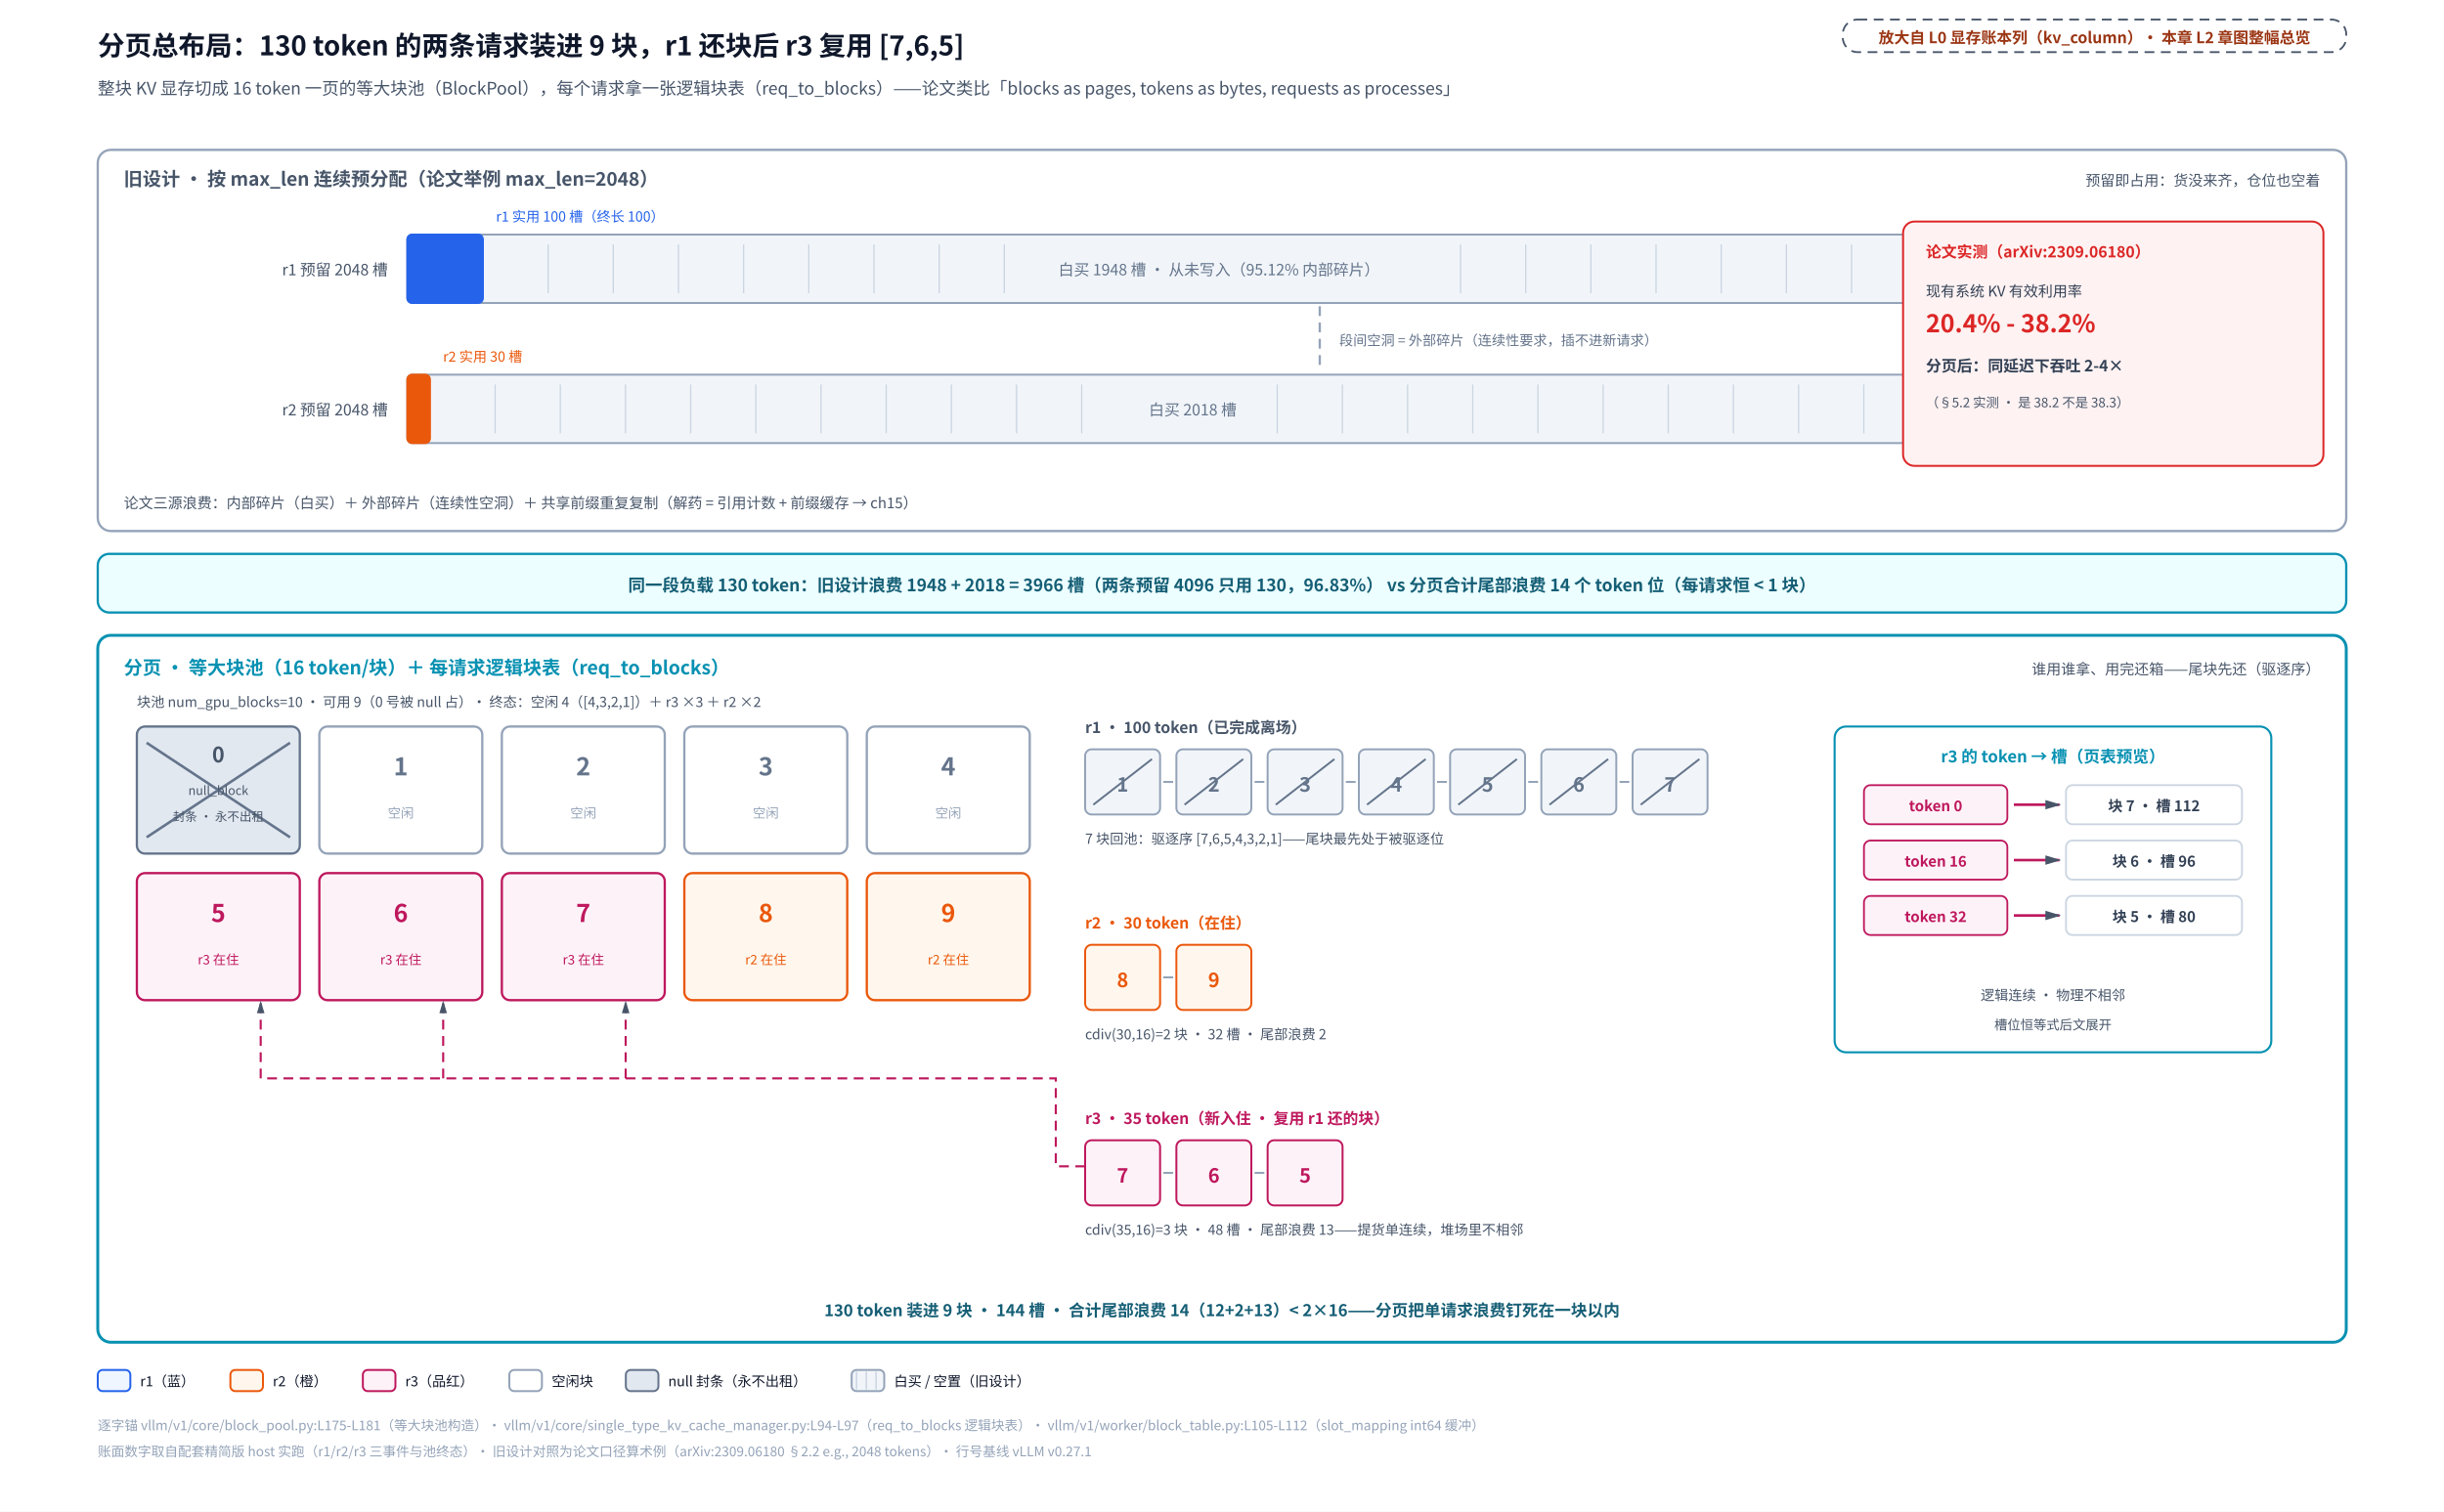
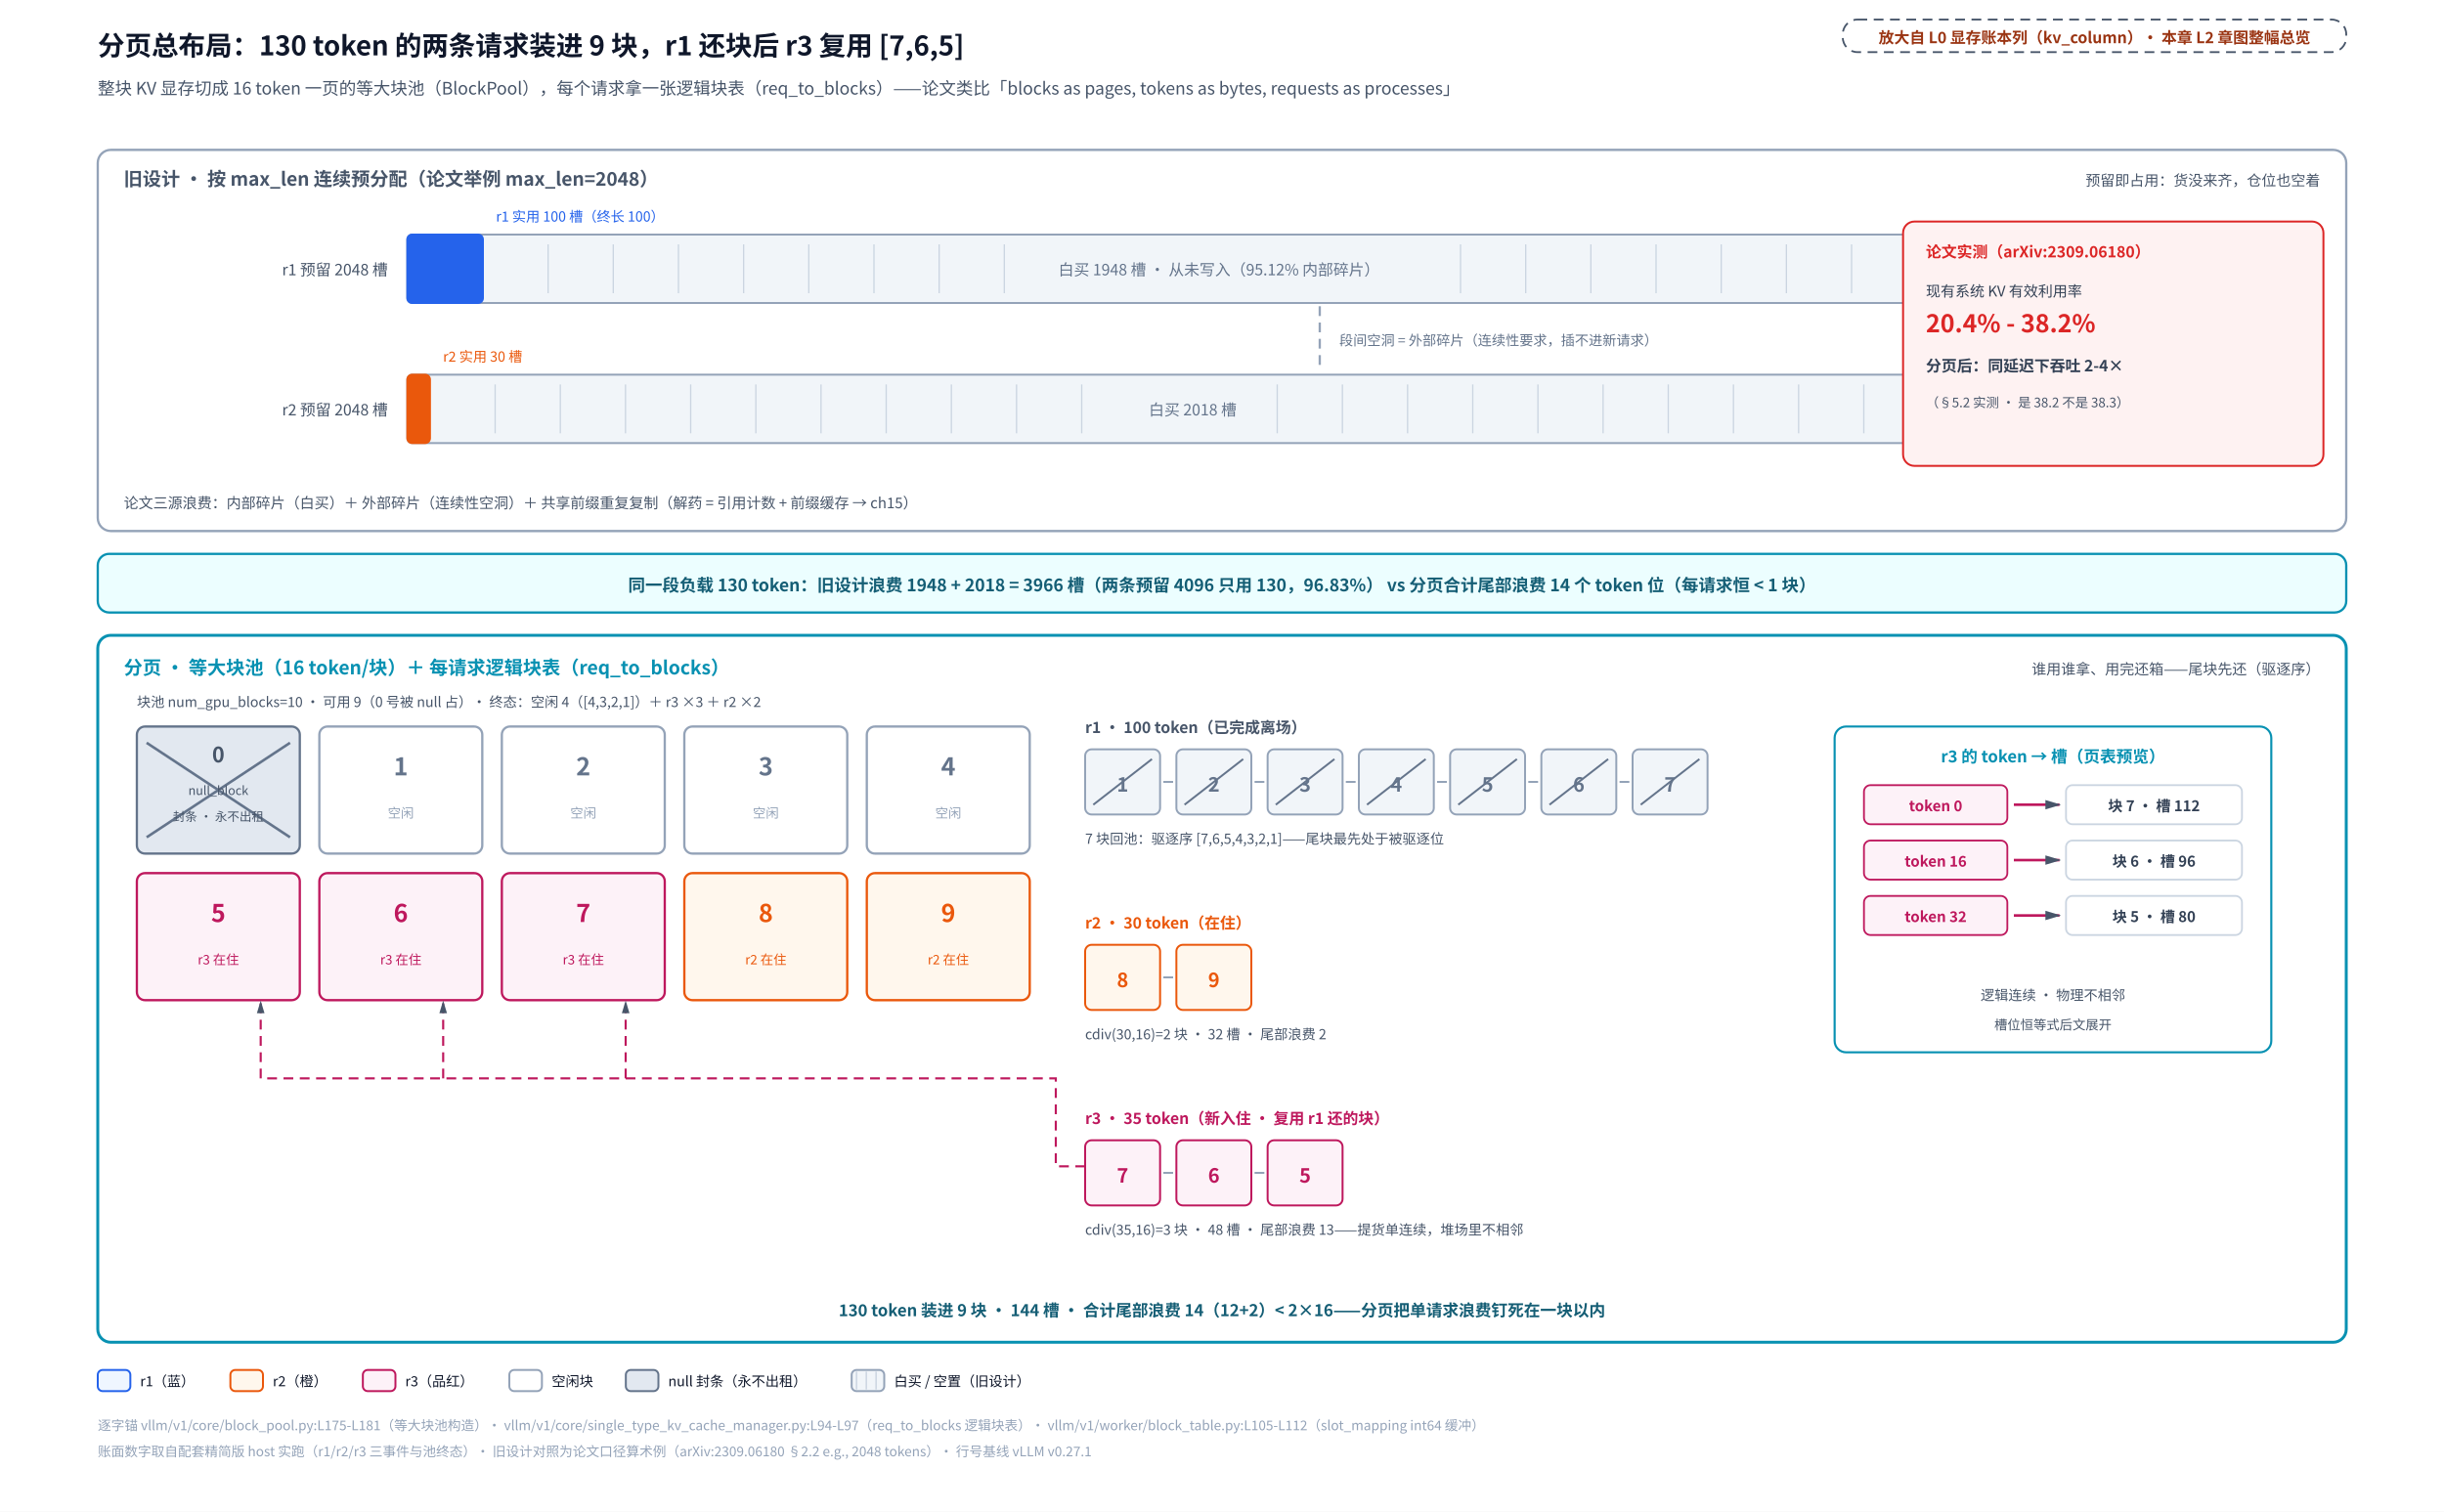
<svg xmlns="http://www.w3.org/2000/svg" viewBox="0 0 1500 928">
  <rect width="1500" height="928" fill="white" />
  <defs>
    <marker id="std" viewBox="0 0 10 6" refX="9" refY="3" markerWidth="6" markerHeight="4.2" orient="auto">
      <path d="M0,0 L10,3 L0,6 Z" fill="#475569" />
    </marker>
    <marker id="dn" viewBox="0 0 10 6" refX="9" refY="3" markerWidth="7" markerHeight="5" orient="auto">
      <path d="M0,0 L10,3 L0,6 Z" fill="#2563eb" />
    </marker>
    <marker id="up" viewBox="0 0 10 6" refX="9" refY="3" markerWidth="7" markerHeight="5" orient="auto">
      <path d="M0,0 L10,3 L0,6 Z" fill="#ea580c" />
    </marker>
    <marker id="ab" viewBox="0 0 10 6" refX="9" refY="3" markerWidth="7" markerHeight="5" orient="auto">
      <path d="M0,0 L10,3 L0,6 Z" fill="#dc2626" />
    </marker>
  </defs>
  <text x="60.0" y="34.0" font-family="Microsoft YaHei, SimHei, Noto Sans CJK SC, PingFang SC, sans-serif" font-size="16.5" fill="#0f172a" text-anchor="start" font-weight="bold">分页总布局：130 token 的两条请求装进 9 块，r1 还块后 r3 复用 [7,6,5]</text>
  <text x="60.0" y="58.0" font-family="Microsoft YaHei, SimHei, Noto Sans CJK SC, PingFang SC, sans-serif" font-size="10.5" fill="#475569" text-anchor="start">整块 KV 显存切成 16 token 一页的等大块池（BlockPool），每个请求拿一张逻辑块表（req_to_blocks）——论文类比「blocks as pages, tokens as bytes, requests as processes」</text>
  <rect x="1131.0" y="12.0" width="309.0" height="20.0" rx="9" fill="#ffffff" stroke="#475569" stroke-width="1.1" stroke-dasharray="6,4" />
  <text x="1285.5" y="26.5" font-family="Microsoft YaHei, SimHei, Noto Sans CJK SC, PingFang SC, sans-serif" font-size="9.5" fill="#9a3412" text-anchor="middle" font-weight="bold">放大自 L0 显存账本列（kv_column）· 本章 L2 章图整幅总览</text>
  <rect x="60.0" y="92.0" width="1380.0" height="234.0" rx="8" fill="#ffffff" stroke="#94a3b8" stroke-width="1.4" />
  <text x="76.0" y="114.0" font-family="Microsoft YaHei, SimHei, Noto Sans CJK SC, PingFang SC, sans-serif" font-size="11.5" fill="#475569" text-anchor="start" font-weight="bold">旧设计 · 按 max_len 连续预分配（论文举例 max_len=2048）</text>
  <text x="1424.0" y="114.0" font-family="Microsoft YaHei, SimHei, Noto Sans CJK SC, PingFang SC, sans-serif" font-size="9" fill="#475569" text-anchor="end">预留即占用：货没来齐，仓位也空着</text>
  <text x="238.0" y="169.0" font-family="Microsoft YaHei, SimHei, Noto Sans CJK SC, PingFang SC, sans-serif" font-size="9.5" fill="#475569" text-anchor="end">r1 预留 2048 槽</text>
  <rect x="250.0" y="144.0" width="950.0" height="42.0" rx="3" fill="#f1f5f9" stroke="#94a3b8" stroke-width="1.2" />
  <rect x="250.0" y="144.0" width="46.4" height="42.0" rx="3" fill="#2563eb" stroke="#2563eb" stroke-width="1.2" />
  <text x="304.4" y="136.0" font-family="Microsoft YaHei, SimHei, Noto Sans CJK SC, PingFang SC, sans-serif" font-size="8.5" fill="#2563eb" text-anchor="start">r1 实用 100 槽（终长 100）</text>
  <line x1="336.4" y1="150.0" x2="336.4" y2="180.0" stroke="#cbd5e1" stroke-width="0.8" />
  <line x1="376.4" y1="150.0" x2="376.4" y2="180.0" stroke="#cbd5e1" stroke-width="0.8" />
  <line x1="416.4" y1="150.0" x2="416.4" y2="180.0" stroke="#cbd5e1" stroke-width="0.8" />
  <line x1="456.4" y1="150.0" x2="456.4" y2="180.0" stroke="#cbd5e1" stroke-width="0.8" />
  <line x1="496.4" y1="150.0" x2="496.4" y2="180.0" stroke="#cbd5e1" stroke-width="0.8" />
  <line x1="536.4" y1="150.0" x2="536.4" y2="180.0" stroke="#cbd5e1" stroke-width="0.8" />
  <line x1="576.4" y1="150.0" x2="576.4" y2="180.0" stroke="#cbd5e1" stroke-width="0.8" />
  <line x1="616.4" y1="150.0" x2="616.4" y2="180.0" stroke="#cbd5e1" stroke-width="0.8" />
  <line x1="896.4" y1="150.0" x2="896.4" y2="180.0" stroke="#cbd5e1" stroke-width="0.8" />
  <line x1="936.4" y1="150.0" x2="936.4" y2="180.0" stroke="#cbd5e1" stroke-width="0.8" />
  <line x1="976.4" y1="150.0" x2="976.4" y2="180.0" stroke="#cbd5e1" stroke-width="0.8" />
  <line x1="1016.4" y1="150.0" x2="1016.4" y2="180.0" stroke="#cbd5e1" stroke-width="0.8" />
  <line x1="1056.4" y1="150.0" x2="1056.4" y2="180.0" stroke="#cbd5e1" stroke-width="0.8" />
  <line x1="1096.4" y1="150.0" x2="1096.4" y2="180.0" stroke="#cbd5e1" stroke-width="0.8" />
  <line x1="1136.4" y1="150.0" x2="1136.4" y2="180.0" stroke="#cbd5e1" stroke-width="0.8" />
  <line x1="1176.4" y1="150.0" x2="1176.4" y2="180.0" stroke="#cbd5e1" stroke-width="0.8" />
  <text x="748.2" y="169.0" font-family="Microsoft YaHei, SimHei, Noto Sans CJK SC, PingFang SC, sans-serif" font-size="9.5" fill="#64748b" text-anchor="middle">白买 1948 槽 · 从未写入（95.12% 内部碎片）</text>
  <text x="238.0" y="255.0" font-family="Microsoft YaHei, SimHei, Noto Sans CJK SC, PingFang SC, sans-serif" font-size="9.5" fill="#475569" text-anchor="end">r2 预留 2048 槽</text>
  <rect x="250.0" y="230.0" width="950.0" height="42.0" rx="3" fill="#f1f5f9" stroke="#94a3b8" stroke-width="1.2" />
  <rect x="250.0" y="230.0" width="13.9" height="42.0" rx="3" fill="#ea580c" stroke="#ea580c" stroke-width="1.2" />
  <text x="271.9" y="222.0" font-family="Microsoft YaHei, SimHei, Noto Sans CJK SC, PingFang SC, sans-serif" font-size="8.5" fill="#ea580c" text-anchor="start">r2 实用 30 槽</text>
  <line x1="303.9" y1="236.0" x2="303.9" y2="266.0" stroke="#cbd5e1" stroke-width="0.8" />
  <line x1="343.9" y1="236.0" x2="343.9" y2="266.0" stroke="#cbd5e1" stroke-width="0.8" />
  <line x1="383.9" y1="236.0" x2="383.9" y2="266.0" stroke="#cbd5e1" stroke-width="0.8" />
  <line x1="423.9" y1="236.0" x2="423.9" y2="266.0" stroke="#cbd5e1" stroke-width="0.8" />
  <line x1="463.9" y1="236.0" x2="463.9" y2="266.0" stroke="#cbd5e1" stroke-width="0.8" />
  <line x1="503.9" y1="236.0" x2="503.9" y2="266.0" stroke="#cbd5e1" stroke-width="0.8" />
  <line x1="543.9" y1="236.0" x2="543.9" y2="266.0" stroke="#cbd5e1" stroke-width="0.8" />
  <line x1="583.9" y1="236.0" x2="583.9" y2="266.0" stroke="#cbd5e1" stroke-width="0.8" />
  <line x1="623.9" y1="236.0" x2="623.9" y2="266.0" stroke="#cbd5e1" stroke-width="0.8" />
  <line x1="663.9" y1="236.0" x2="663.9" y2="266.0" stroke="#cbd5e1" stroke-width="0.8" />
  <line x1="783.9" y1="236.0" x2="783.9" y2="266.0" stroke="#cbd5e1" stroke-width="0.8" />
  <line x1="823.9" y1="236.0" x2="823.9" y2="266.0" stroke="#cbd5e1" stroke-width="0.8" />
  <line x1="863.9" y1="236.0" x2="863.9" y2="266.0" stroke="#cbd5e1" stroke-width="0.8" />
  <line x1="903.9" y1="236.0" x2="903.9" y2="266.0" stroke="#cbd5e1" stroke-width="0.8" />
  <line x1="943.9" y1="236.0" x2="943.9" y2="266.0" stroke="#cbd5e1" stroke-width="0.8" />
  <line x1="983.9" y1="236.0" x2="983.9" y2="266.0" stroke="#cbd5e1" stroke-width="0.8" />
  <line x1="1023.9" y1="236.0" x2="1023.9" y2="266.0" stroke="#cbd5e1" stroke-width="0.8" />
  <line x1="1063.9" y1="236.0" x2="1063.9" y2="266.0" stroke="#cbd5e1" stroke-width="0.8" />
  <line x1="1103.9" y1="236.0" x2="1103.9" y2="266.0" stroke="#cbd5e1" stroke-width="0.8" />
  <line x1="1143.9" y1="236.0" x2="1143.9" y2="266.0" stroke="#cbd5e1" stroke-width="0.8" />
  <line x1="1183.9" y1="236.0" x2="1183.9" y2="266.0" stroke="#cbd5e1" stroke-width="0.8" />
  <text x="732.0" y="255.0" font-family="Microsoft YaHei, SimHei, Noto Sans CJK SC, PingFang SC, sans-serif" font-size="9.5" fill="#64748b" text-anchor="middle">白买 2018 槽</text>
  <line x1="810.0" y1="188.0" x2="810.0" y2="228.0" stroke="#94a3b8" stroke-width="1.4" stroke-dasharray="6,4" />
  <text x="822.0" y="212.0" font-family="Microsoft YaHei, SimHei, Noto Sans CJK SC, PingFang SC, sans-serif" font-size="8.5" fill="#64748b" text-anchor="start">段间空洞 = 外部碎片（连续性要求，插不进新请求）</text>
  <text x="76.0" y="312.0" font-family="Microsoft YaHei, SimHei, Noto Sans CJK SC, PingFang SC, sans-serif" font-size="9" fill="#475569" text-anchor="start">论文三源浪费：内部碎片（白买）＋ 外部碎片（连续性空洞）＋ 共享前缀重复复制（解药 = 引用计数 + 前缀缓存 → ch15）</text>
  <rect x="1168.0" y="136.0" width="258.0" height="150.0" rx="7" fill="#fef2f2" stroke="#dc2626" stroke-width="1.2" />
  <text x="1182.0" y="158.0" font-family="Microsoft YaHei, SimHei, Noto Sans CJK SC, PingFang SC, sans-serif" font-size="9.5" fill="#dc2626" text-anchor="start" font-weight="bold">论文实测（arXiv:2309.06180）</text>
  <text x="1182.0" y="182.0" font-family="Microsoft YaHei, SimHei, Noto Sans CJK SC, PingFang SC, sans-serif" font-size="9" fill="#334155" text-anchor="start">现有系统 KV 有效利用率</text>
  <text x="1182.0" y="204.0" font-family="Microsoft YaHei, SimHei, Noto Sans CJK SC, PingFang SC, sans-serif" font-size="15" fill="#dc2626" text-anchor="start" font-weight="bold">20.4% - 38.2%</text>
  <text x="1182.0" y="228.0" font-family="Microsoft YaHei, SimHei, Noto Sans CJK SC, PingFang SC, sans-serif" font-size="9.5" fill="#334155" text-anchor="start" font-weight="bold">分页后：同延迟下吞吐 2-4×</text>
  <text x="1182.0" y="250.0" font-family="Microsoft YaHei, SimHei, Noto Sans CJK SC, PingFang SC, sans-serif" font-size="8" fill="#475569" text-anchor="start">（§5.2 实测 · 是 38.2 不是 38.3）</text>
  <rect x="60.0" y="340.0" width="1380.0" height="36.0" rx="7" fill="#ecfeff" stroke="#0891b2" stroke-width="1.4" />
  <text x="750.0" y="363.0" font-family="Microsoft YaHei, SimHei, Noto Sans CJK SC, PingFang SC, sans-serif" font-size="10.5" fill="#155e75" text-anchor="middle" font-weight="bold">同一段负载 130 token：旧设计浪费 1948 + 2018 = 3966 槽（两条预留 4096 只用 130，96.83%） vs 分页合计尾部浪费 14 个 token 位（每请求恒 &lt; 1 块）</text>
  <rect x="60.0" y="390.0" width="1380.0" height="434.0" rx="8" fill="#ffffff" stroke="#0891b2" stroke-width="1.8" />
  <text x="76.0" y="414.0" font-family="Microsoft YaHei, SimHei, Noto Sans CJK SC, PingFang SC, sans-serif" font-size="11.5" fill="#0891b2" text-anchor="start" font-weight="bold">分页 · 等大块池（16 token/块）＋ 每请求逻辑块表（req_to_blocks）</text>
  <text x="1424.0" y="414.0" font-family="Microsoft YaHei, SimHei, Noto Sans CJK SC, PingFang SC, sans-serif" font-size="9" fill="#475569" text-anchor="end">谁用谁拿、用完还箱——尾块先还（驱逐序）</text>
  <text x="84.0" y="434.0" font-family="Microsoft YaHei, SimHei, Noto Sans CJK SC, PingFang SC, sans-serif" font-size="8.5" fill="#475569" text-anchor="start">块池 num_gpu_blocks=10 · 可用 9（0 号被 null 占）· 终态：空闲 4（[4,3,2,1]）＋ r3 ×3 ＋ r2 ×2</text>
  <rect x="84.0" y="446.0" width="100.0" height="78.0" rx="5" fill="#e2e8f0" stroke="#64748b" stroke-width="1.4" />
  <line x1="90.0" y1="514.0" x2="178.0" y2="456.0" stroke="#64748b" stroke-width="1.6" />
  <line x1="90.0" y1="456.0" x2="178.0" y2="514.0" stroke="#64748b" stroke-width="1.6" />
  <text x="134.0" y="468.0" font-family="Microsoft YaHei, SimHei, Noto Sans CJK SC, PingFang SC, sans-serif" font-size="13" fill="#475569" text-anchor="middle" font-weight="bold">0</text>
  <text x="134.0" y="488.0" font-family="Microsoft YaHei, SimHei, Noto Sans CJK SC, PingFang SC, sans-serif" font-size="7.5" fill="#475569" text-anchor="middle">null_block</text>
  <text x="134.0" y="504.0" font-family="Microsoft YaHei, SimHei, Noto Sans CJK SC, PingFang SC, sans-serif" font-size="7.5" fill="#475569" text-anchor="middle">封条 · 永不出租</text>
  <rect x="196.0" y="446.0" width="100.0" height="78.0" rx="5" fill="#ffffff" stroke="#94a3b8" stroke-width="1.4" />
  <text x="246.0" y="476.0" font-family="Microsoft YaHei, SimHei, Noto Sans CJK SC, PingFang SC, sans-serif" font-size="15" fill="#64748b" text-anchor="middle" font-weight="bold">1</text>
  <text x="246.0" y="502.0" font-family="Microsoft YaHei, SimHei, Noto Sans CJK SC, PingFang SC, sans-serif" font-size="8" fill="#94a3b8" text-anchor="middle">空闲</text>
  <rect x="308.0" y="446.0" width="100.0" height="78.0" rx="5" fill="#ffffff" stroke="#94a3b8" stroke-width="1.4" />
  <text x="358.0" y="476.0" font-family="Microsoft YaHei, SimHei, Noto Sans CJK SC, PingFang SC, sans-serif" font-size="15" fill="#64748b" text-anchor="middle" font-weight="bold">2</text>
  <text x="358.0" y="502.0" font-family="Microsoft YaHei, SimHei, Noto Sans CJK SC, PingFang SC, sans-serif" font-size="8" fill="#94a3b8" text-anchor="middle">空闲</text>
  <rect x="420.0" y="446.0" width="100.0" height="78.0" rx="5" fill="#ffffff" stroke="#94a3b8" stroke-width="1.4" />
  <text x="470.0" y="476.0" font-family="Microsoft YaHei, SimHei, Noto Sans CJK SC, PingFang SC, sans-serif" font-size="15" fill="#64748b" text-anchor="middle" font-weight="bold">3</text>
  <text x="470.0" y="502.0" font-family="Microsoft YaHei, SimHei, Noto Sans CJK SC, PingFang SC, sans-serif" font-size="8" fill="#94a3b8" text-anchor="middle">空闲</text>
  <rect x="532.0" y="446.0" width="100.0" height="78.0" rx="5" fill="#ffffff" stroke="#94a3b8" stroke-width="1.4" />
  <text x="582.0" y="476.0" font-family="Microsoft YaHei, SimHei, Noto Sans CJK SC, PingFang SC, sans-serif" font-size="15" fill="#64748b" text-anchor="middle" font-weight="bold">4</text>
  <text x="582.0" y="502.0" font-family="Microsoft YaHei, SimHei, Noto Sans CJK SC, PingFang SC, sans-serif" font-size="8" fill="#94a3b8" text-anchor="middle">空闲</text>
  <rect x="84.0" y="536.0" width="100.0" height="78.0" rx="5" fill="#fdf2f8" stroke="#be185d" stroke-width="1.4" />
  <text x="134.0" y="566.0" font-family="Microsoft YaHei, SimHei, Noto Sans CJK SC, PingFang SC, sans-serif" font-size="15" fill="#be185d" text-anchor="middle" font-weight="bold">5</text>
  <text x="134.0" y="592.0" font-family="Microsoft YaHei, SimHei, Noto Sans CJK SC, PingFang SC, sans-serif" font-size="8" fill="#be185d" text-anchor="middle">r3 在住</text>
  <rect x="196.0" y="536.0" width="100.0" height="78.0" rx="5" fill="#fdf2f8" stroke="#be185d" stroke-width="1.4" />
  <text x="246.0" y="566.0" font-family="Microsoft YaHei, SimHei, Noto Sans CJK SC, PingFang SC, sans-serif" font-size="15" fill="#be185d" text-anchor="middle" font-weight="bold">6</text>
  <text x="246.0" y="592.0" font-family="Microsoft YaHei, SimHei, Noto Sans CJK SC, PingFang SC, sans-serif" font-size="8" fill="#be185d" text-anchor="middle">r3 在住</text>
  <rect x="308.0" y="536.0" width="100.0" height="78.0" rx="5" fill="#fdf2f8" stroke="#be185d" stroke-width="1.4" />
  <text x="358.0" y="566.0" font-family="Microsoft YaHei, SimHei, Noto Sans CJK SC, PingFang SC, sans-serif" font-size="15" fill="#be185d" text-anchor="middle" font-weight="bold">7</text>
  <text x="358.0" y="592.0" font-family="Microsoft YaHei, SimHei, Noto Sans CJK SC, PingFang SC, sans-serif" font-size="8" fill="#be185d" text-anchor="middle">r3 在住</text>
  <rect x="420.0" y="536.0" width="100.0" height="78.0" rx="5" fill="#fff7ed" stroke="#ea580c" stroke-width="1.4" />
  <text x="470.0" y="566.0" font-family="Microsoft YaHei, SimHei, Noto Sans CJK SC, PingFang SC, sans-serif" font-size="15" fill="#ea580c" text-anchor="middle" font-weight="bold">8</text>
  <text x="470.0" y="592.0" font-family="Microsoft YaHei, SimHei, Noto Sans CJK SC, PingFang SC, sans-serif" font-size="8" fill="#ea580c" text-anchor="middle">r2 在住</text>
  <rect x="532.0" y="536.0" width="100.0" height="78.0" rx="5" fill="#fff7ed" stroke="#ea580c" stroke-width="1.4" />
  <text x="582.0" y="566.0" font-family="Microsoft YaHei, SimHei, Noto Sans CJK SC, PingFang SC, sans-serif" font-size="15" fill="#ea580c" text-anchor="middle" font-weight="bold">9</text>
  <text x="582.0" y="592.0" font-family="Microsoft YaHei, SimHei, Noto Sans CJK SC, PingFang SC, sans-serif" font-size="8" fill="#ea580c" text-anchor="middle">r2 在住</text>
  <text x="666.0" y="450.0" font-family="Microsoft YaHei, SimHei, Noto Sans CJK SC, PingFang SC, sans-serif" font-size="9.5" fill="#475569" text-anchor="start" font-weight="bold">r1 · 100 token（已完成离场）</text>
  <rect x="666.0" y="460.0" width="46.0" height="40.0" rx="4" fill="#f1f5f9" stroke="#94a3b8" stroke-width="1.2" />
  <text x="689.0" y="486.0" font-family="Microsoft YaHei, SimHei, Noto Sans CJK SC, PingFang SC, sans-serif" font-size="12" fill="#64748b" text-anchor="middle" font-weight="bold">1</text>
  <line x1="671.0" y1="494.0" x2="707.0" y2="466.0" stroke="#64748b" stroke-width="1.2" />
  <line x1="714.0" y1="480.0" x2="720.0" y2="480.0" stroke="#94a3b8" stroke-width="1.2" />
  <rect x="722.0" y="460.0" width="46.0" height="40.0" rx="4" fill="#f1f5f9" stroke="#94a3b8" stroke-width="1.2" />
  <text x="745.0" y="486.0" font-family="Microsoft YaHei, SimHei, Noto Sans CJK SC, PingFang SC, sans-serif" font-size="12" fill="#64748b" text-anchor="middle" font-weight="bold">2</text>
  <line x1="727.0" y1="494.0" x2="763.0" y2="466.0" stroke="#64748b" stroke-width="1.2" />
  <line x1="770.0" y1="480.0" x2="776.0" y2="480.0" stroke="#94a3b8" stroke-width="1.2" />
  <rect x="778.0" y="460.0" width="46.0" height="40.0" rx="4" fill="#f1f5f9" stroke="#94a3b8" stroke-width="1.2" />
  <text x="801.0" y="486.0" font-family="Microsoft YaHei, SimHei, Noto Sans CJK SC, PingFang SC, sans-serif" font-size="12" fill="#64748b" text-anchor="middle" font-weight="bold">3</text>
  <line x1="783.0" y1="494.0" x2="819.0" y2="466.0" stroke="#64748b" stroke-width="1.2" />
  <line x1="826.0" y1="480.0" x2="832.0" y2="480.0" stroke="#94a3b8" stroke-width="1.2" />
  <rect x="834.0" y="460.0" width="46.0" height="40.0" rx="4" fill="#f1f5f9" stroke="#94a3b8" stroke-width="1.2" />
  <text x="857.0" y="486.0" font-family="Microsoft YaHei, SimHei, Noto Sans CJK SC, PingFang SC, sans-serif" font-size="12" fill="#64748b" text-anchor="middle" font-weight="bold">4</text>
  <line x1="839.0" y1="494.0" x2="875.0" y2="466.0" stroke="#64748b" stroke-width="1.2" />
  <line x1="882.0" y1="480.0" x2="888.0" y2="480.0" stroke="#94a3b8" stroke-width="1.2" />
  <rect x="890.0" y="460.0" width="46.0" height="40.0" rx="4" fill="#f1f5f9" stroke="#94a3b8" stroke-width="1.2" />
  <text x="913.0" y="486.0" font-family="Microsoft YaHei, SimHei, Noto Sans CJK SC, PingFang SC, sans-serif" font-size="12" fill="#64748b" text-anchor="middle" font-weight="bold">5</text>
  <line x1="895.0" y1="494.0" x2="931.0" y2="466.0" stroke="#64748b" stroke-width="1.2" />
  <line x1="938.0" y1="480.0" x2="944.0" y2="480.0" stroke="#94a3b8" stroke-width="1.2" />
  <rect x="946.0" y="460.0" width="46.0" height="40.0" rx="4" fill="#f1f5f9" stroke="#94a3b8" stroke-width="1.2" />
  <text x="969.0" y="486.0" font-family="Microsoft YaHei, SimHei, Noto Sans CJK SC, PingFang SC, sans-serif" font-size="12" fill="#64748b" text-anchor="middle" font-weight="bold">6</text>
  <line x1="951.0" y1="494.0" x2="987.0" y2="466.0" stroke="#64748b" stroke-width="1.2" />
  <line x1="994.0" y1="480.0" x2="1000.0" y2="480.0" stroke="#94a3b8" stroke-width="1.2" />
  <rect x="1002.0" y="460.0" width="46.0" height="40.0" rx="4" fill="#f1f5f9" stroke="#94a3b8" stroke-width="1.2" />
  <text x="1025.0" y="486.0" font-family="Microsoft YaHei, SimHei, Noto Sans CJK SC, PingFang SC, sans-serif" font-size="12" fill="#64748b" text-anchor="middle" font-weight="bold">7</text>
  <line x1="1007.0" y1="494.0" x2="1043.0" y2="466.0" stroke="#64748b" stroke-width="1.2" />
  <text x="666.0" y="518.0" font-family="Microsoft YaHei, SimHei, Noto Sans CJK SC, PingFang SC, sans-serif" font-size="8.5" fill="#475569" text-anchor="start">7 块回池：驱逐序 [7,6,5,4,3,2,1]——尾块最先处于被驱逐位</text>
  <text x="666.0" y="570.0" font-family="Microsoft YaHei, SimHei, Noto Sans CJK SC, PingFang SC, sans-serif" font-size="9.5" fill="#ea580c" text-anchor="start" font-weight="bold">r2 · 30 token（在住）</text>
  <rect x="666.0" y="580.0" width="46.0" height="40.0" rx="4" fill="#fff7ed" stroke="#ea580c" stroke-width="1.2" />
  <text x="689.0" y="606.0" font-family="Microsoft YaHei, SimHei, Noto Sans CJK SC, PingFang SC, sans-serif" font-size="12" fill="#ea580c" text-anchor="middle" font-weight="bold">8</text>
  <line x1="714.0" y1="600.0" x2="720.0" y2="600.0" stroke="#94a3b8" stroke-width="1.2" />
  <rect x="722.0" y="580.0" width="46.0" height="40.0" rx="4" fill="#fff7ed" stroke="#ea580c" stroke-width="1.2" />
  <text x="745.0" y="606.0" font-family="Microsoft YaHei, SimHei, Noto Sans CJK SC, PingFang SC, sans-serif" font-size="12" fill="#ea580c" text-anchor="middle" font-weight="bold">9</text>
  <text x="666.0" y="638.0" font-family="Microsoft YaHei, SimHei, Noto Sans CJK SC, PingFang SC, sans-serif" font-size="8.5" fill="#475569" text-anchor="start">cdiv(30,16)=2 块 · 32 槽 · 尾部浪费 2</text>
  <text x="666.0" y="690.0" font-family="Microsoft YaHei, SimHei, Noto Sans CJK SC, PingFang SC, sans-serif" font-size="9.5" fill="#be185d" text-anchor="start" font-weight="bold">r3 · 35 token（新入住 · 复用 r1 还的块）</text>
  <rect x="666.0" y="700.0" width="46.0" height="40.0" rx="4" fill="#fdf2f8" stroke="#be185d" stroke-width="1.2" />
  <text x="689.0" y="726.0" font-family="Microsoft YaHei, SimHei, Noto Sans CJK SC, PingFang SC, sans-serif" font-size="12" fill="#be185d" text-anchor="middle" font-weight="bold">7</text>
  <line x1="714.0" y1="720.0" x2="720.0" y2="720.0" stroke="#94a3b8" stroke-width="1.2" />
  <rect x="722.0" y="700.0" width="46.0" height="40.0" rx="4" fill="#fdf2f8" stroke="#be185d" stroke-width="1.2" />
  <text x="745.0" y="726.0" font-family="Microsoft YaHei, SimHei, Noto Sans CJK SC, PingFang SC, sans-serif" font-size="12" fill="#be185d" text-anchor="middle" font-weight="bold">6</text>
  <line x1="770.0" y1="720.0" x2="776.0" y2="720.0" stroke="#94a3b8" stroke-width="1.2" />
  <rect x="778.0" y="700.0" width="46.0" height="40.0" rx="4" fill="#fdf2f8" stroke="#be185d" stroke-width="1.2" />
  <text x="801.0" y="726.0" font-family="Microsoft YaHei, SimHei, Noto Sans CJK SC, PingFang SC, sans-serif" font-size="12" fill="#be185d" text-anchor="middle" font-weight="bold">5</text>
  <text x="666.0" y="758.0" font-family="Microsoft YaHei, SimHei, Noto Sans CJK SC, PingFang SC, sans-serif" font-size="8.5" fill="#475569" text-anchor="start">cdiv(35,16)=3 块 · 48 槽 · 尾部浪费 13——提货单连续，堆场里不相邻</text>
  <path d="M666.0,716.0 L648.0,716.0 L648.0,662.0 L160.0,662.0" fill="none" stroke="#be185d" stroke-width="1.3" stroke-dasharray="6,4" />
  <path d="M384.0,662.0 L384.0,615.0" fill="none" stroke="#be185d" stroke-width="1.3" stroke-dasharray="6,4" marker-end="url(#std)" />
  <path d="M272.0,662.0 L272.0,615.0" fill="none" stroke="#be185d" stroke-width="1.3" stroke-dasharray="6,4" marker-end="url(#std)" />
  <path d="M160.0,662.0 L160.0,615.0" fill="none" stroke="#be185d" stroke-width="1.3" stroke-dasharray="6,4" marker-end="url(#std)" />
  <rect x="1126.0" y="446.0" width="268.0" height="200.0" rx="7" fill="#ffffff" stroke="#0891b2" stroke-width="1.3" />
  <text x="1260.0" y="468.0" font-family="Microsoft YaHei, SimHei, Noto Sans CJK SC, PingFang SC, sans-serif" font-size="10" fill="#0891b2" text-anchor="middle" font-weight="bold">r3 的 token → 槽（页表预览）</text>
  <rect x="1144.0" y="482.0" width="88.0" height="24.0" rx="4" fill="#fdf2f8" stroke="#be185d" stroke-width="1.1" />
  <text x="1188.0" y="498.0" font-family="Microsoft YaHei, SimHei, Noto Sans CJK SC, PingFang SC, sans-serif" font-size="9" fill="#be185d" text-anchor="middle" font-weight="bold">token 0</text>
  <line x1="1236.0" y1="494.0" x2="1264.0" y2="494.0" stroke="#be185d" stroke-width="1.6" marker-end="url(#std)" />
  <rect x="1268.0" y="482.0" width="108.0" height="24.0" rx="4" fill="#ffffff" stroke="#cbd5e1" stroke-width="1.1" />
  <text x="1322.0" y="498.0" font-family="Microsoft YaHei, SimHei, Noto Sans CJK SC, PingFang SC, sans-serif" font-size="9" fill="#334155" text-anchor="middle" font-weight="bold">块 7 · 槽 112</text>
  <rect x="1144.0" y="516.0" width="88.0" height="24.0" rx="4" fill="#fdf2f8" stroke="#be185d" stroke-width="1.1" />
  <text x="1188.0" y="532.0" font-family="Microsoft YaHei, SimHei, Noto Sans CJK SC, PingFang SC, sans-serif" font-size="9" fill="#be185d" text-anchor="middle" font-weight="bold">token 16</text>
  <line x1="1236.0" y1="528.0" x2="1264.0" y2="528.0" stroke="#be185d" stroke-width="1.6" marker-end="url(#std)" />
  <rect x="1268.0" y="516.0" width="108.0" height="24.0" rx="4" fill="#ffffff" stroke="#cbd5e1" stroke-width="1.1" />
  <text x="1322.0" y="532.0" font-family="Microsoft YaHei, SimHei, Noto Sans CJK SC, PingFang SC, sans-serif" font-size="9" fill="#334155" text-anchor="middle" font-weight="bold">块 6 · 槽 96</text>
  <rect x="1144.0" y="550.0" width="88.0" height="24.0" rx="4" fill="#fdf2f8" stroke="#be185d" stroke-width="1.1" />
  <text x="1188.0" y="566.0" font-family="Microsoft YaHei, SimHei, Noto Sans CJK SC, PingFang SC, sans-serif" font-size="9" fill="#be185d" text-anchor="middle" font-weight="bold">token 32</text>
  <line x1="1236.0" y1="562.0" x2="1264.0" y2="562.0" stroke="#be185d" stroke-width="1.6" marker-end="url(#std)" />
  <rect x="1268.0" y="550.0" width="108.0" height="24.0" rx="4" fill="#ffffff" stroke="#cbd5e1" stroke-width="1.1" />
  <text x="1322.0" y="566.0" font-family="Microsoft YaHei, SimHei, Noto Sans CJK SC, PingFang SC, sans-serif" font-size="9" fill="#334155" text-anchor="middle" font-weight="bold">块 5 · 槽 80</text>
  <text x="1260.0" y="614.0" font-family="Microsoft YaHei, SimHei, Noto Sans CJK SC, PingFang SC, sans-serif" font-size="8.5" fill="#475569" text-anchor="middle">逻辑连续 · 物理不相邻</text>
  <text x="1260.0" y="632.0" font-family="Microsoft YaHei, SimHei, Noto Sans CJK SC, PingFang SC, sans-serif" font-size="8" fill="#475569" text-anchor="middle">槽位恒等式后文展开</text>
-   <text x="750.0" y="808.0" font-family="Microsoft YaHei, SimHei, Noto Sans CJK SC, PingFang SC, sans-serif" font-size="10" fill="#155e75" text-anchor="middle" font-weight="bold">130 token 装进 9 块 · 144 槽 · 合计尾部浪费 14（12+2+13）&lt; 2×16——分页把单请求浪费钉死在一块以内</text>
+   <text x="750.0" y="808.0" font-family="Microsoft YaHei, SimHei, Noto Sans CJK SC, PingFang SC, sans-serif" font-size="10" fill="#155e75" text-anchor="middle" font-weight="bold">130 token 装进 9 块 · 144 槽 · 合计尾部浪费 14（12+2）&lt; 2×16——分页把单请求浪费钉死在一块以内</text>
  <rect x="60.0" y="841.0" width="20.0" height="13.0" rx="3" fill="#eff6ff" stroke="#2563eb" stroke-width="1.2" />
  <text x="86.0" y="851.0" font-family="Microsoft YaHei, SimHei, Noto Sans CJK SC, PingFang SC, sans-serif" font-size="8.5" fill="#0f172a" text-anchor="start">r1（蓝）</text>
  <rect x="141.4" y="841.0" width="20.0" height="13.0" rx="3" fill="#fff7ed" stroke="#ea580c" stroke-width="1.2" />
  <text x="167.4" y="851.0" font-family="Microsoft YaHei, SimHei, Noto Sans CJK SC, PingFang SC, sans-serif" font-size="8.5" fill="#0f172a" text-anchor="start">r2（橙）</text>
  <rect x="222.7" y="841.0" width="20.0" height="13.0" rx="3" fill="#fdf2f8" stroke="#be185d" stroke-width="1.2" />
  <text x="248.7" y="851.0" font-family="Microsoft YaHei, SimHei, Noto Sans CJK SC, PingFang SC, sans-serif" font-size="8.5" fill="#0f172a" text-anchor="start">r3（品红）</text>
  <rect x="312.6" y="841.0" width="20.0" height="13.0" rx="3" fill="#ffffff" stroke="#94a3b8" stroke-width="1.2" />
  <text x="338.6" y="851.0" font-family="Microsoft YaHei, SimHei, Noto Sans CJK SC, PingFang SC, sans-serif" font-size="8.5" fill="#0f172a" text-anchor="start">空闲块</text>
  <rect x="384.1" y="841.0" width="20.0" height="13.0" rx="3" fill="#e2e8f0" stroke="#64748b" stroke-width="1.2" />
  <text x="410.1" y="851.0" font-family="Microsoft YaHei, SimHei, Noto Sans CJK SC, PingFang SC, sans-serif" font-size="8.5" fill="#0f172a" text-anchor="start">null 封条（永不出租）</text>
  <rect x="522.7" y="841.0" width="20.0" height="13.0" rx="3" fill="#f1f5f9" stroke="#94a3b8" stroke-width="1.2" />
  <line x1="525.7" y1="842.0" x2="525.7" y2="853.0" stroke="#cbd5e1" stroke-width="0.9" />
  <line x1="531.7" y1="842.0" x2="531.7" y2="853.0" stroke="#cbd5e1" stroke-width="0.9" />
  <line x1="537.7" y1="842.0" x2="537.7" y2="853.0" stroke="#cbd5e1" stroke-width="0.9" />
  <text x="548.7" y="851.0" font-family="Microsoft YaHei, SimHei, Noto Sans CJK SC, PingFang SC, sans-serif" font-size="8.5" fill="#0f172a" text-anchor="start">白买 / 空置（旧设计）</text>
  <text x="60.0" y="878.0" font-family="Microsoft YaHei, SimHei, Noto Sans CJK SC, PingFang SC, sans-serif" font-size="8.2" fill="#94a3b8" text-anchor="start">逐字锚 vllm/v1/core/block_pool.py:L175-L181（等大块池构造）· vllm/v1/core/single_type_kv_cache_manager.py:L94-L97（req_to_blocks 逻辑块表）· vllm/v1/worker/block_table.py:L105-L112（slot_mapping int64 缓冲）</text>
  <text x="60.0" y="894.0" font-family="Microsoft YaHei, SimHei, Noto Sans CJK SC, PingFang SC, sans-serif" font-size="8.2" fill="#94a3b8" text-anchor="start">账面数字取自配套精简版 host 实跑（r1/r2/r3 三事件与池终态）· 旧设计对照为论文口径算术例（arXiv:2309.06180 §2.2 e.g., 2048 tokens）· 行号基线 vLLM v0.27.1</text>
</svg>
